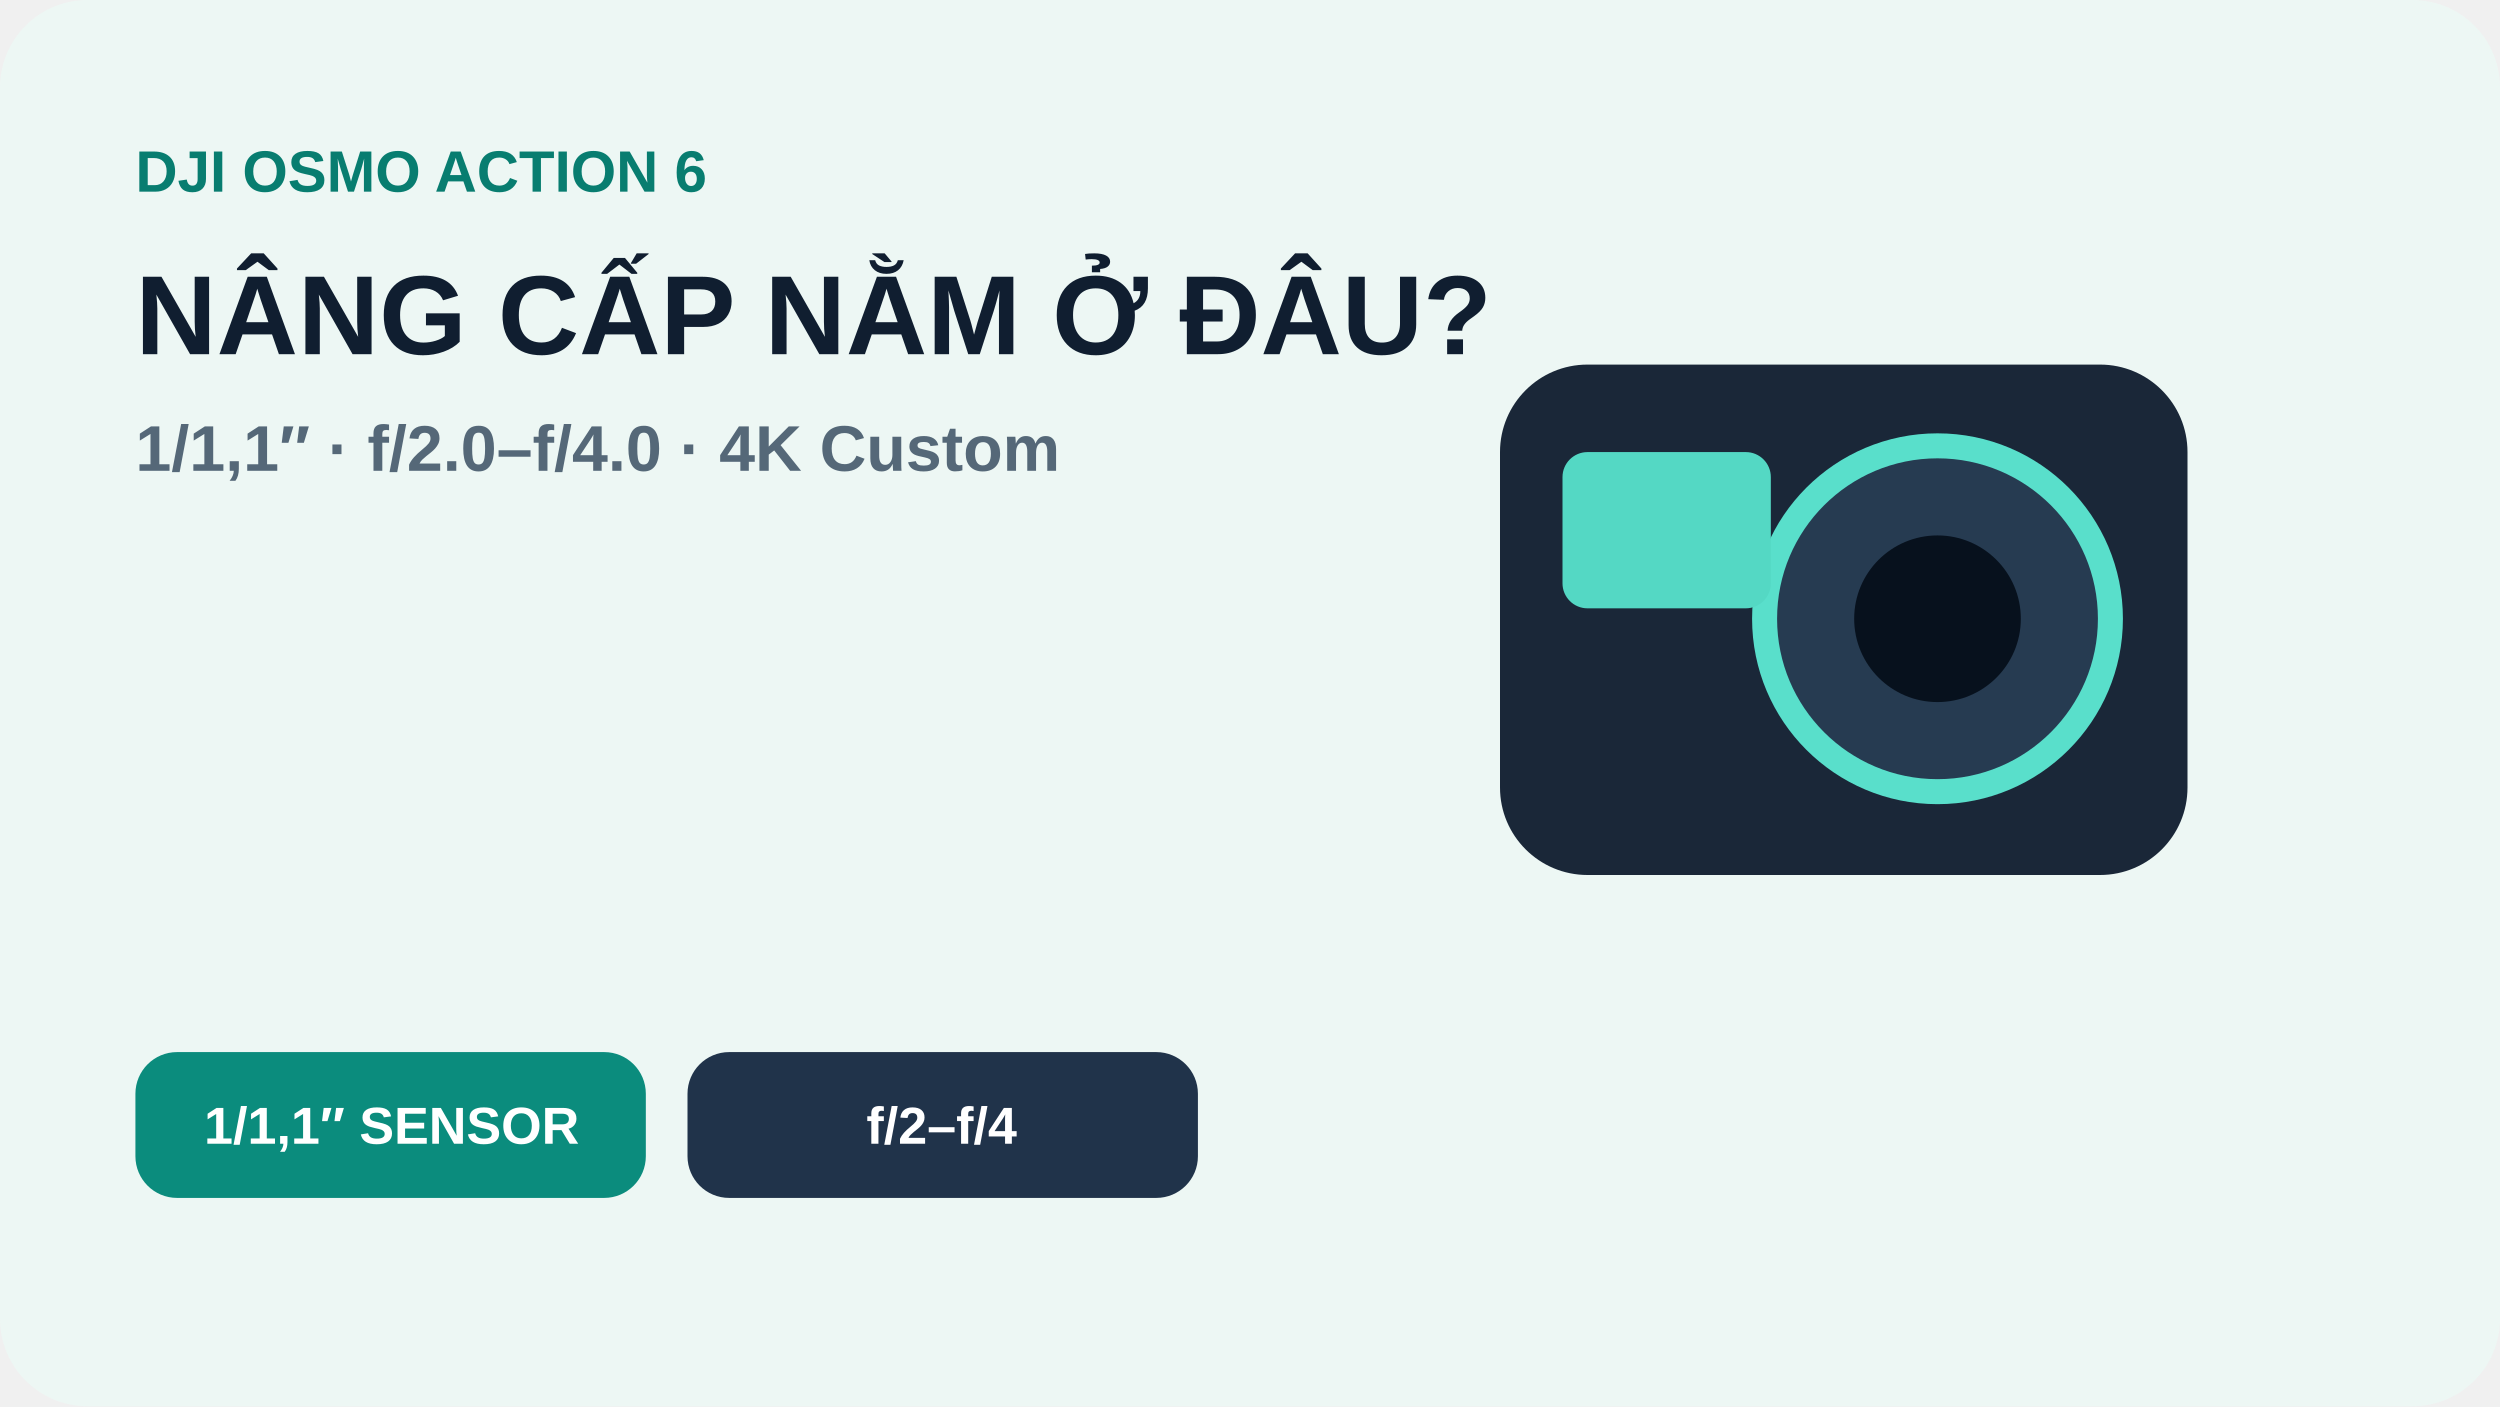
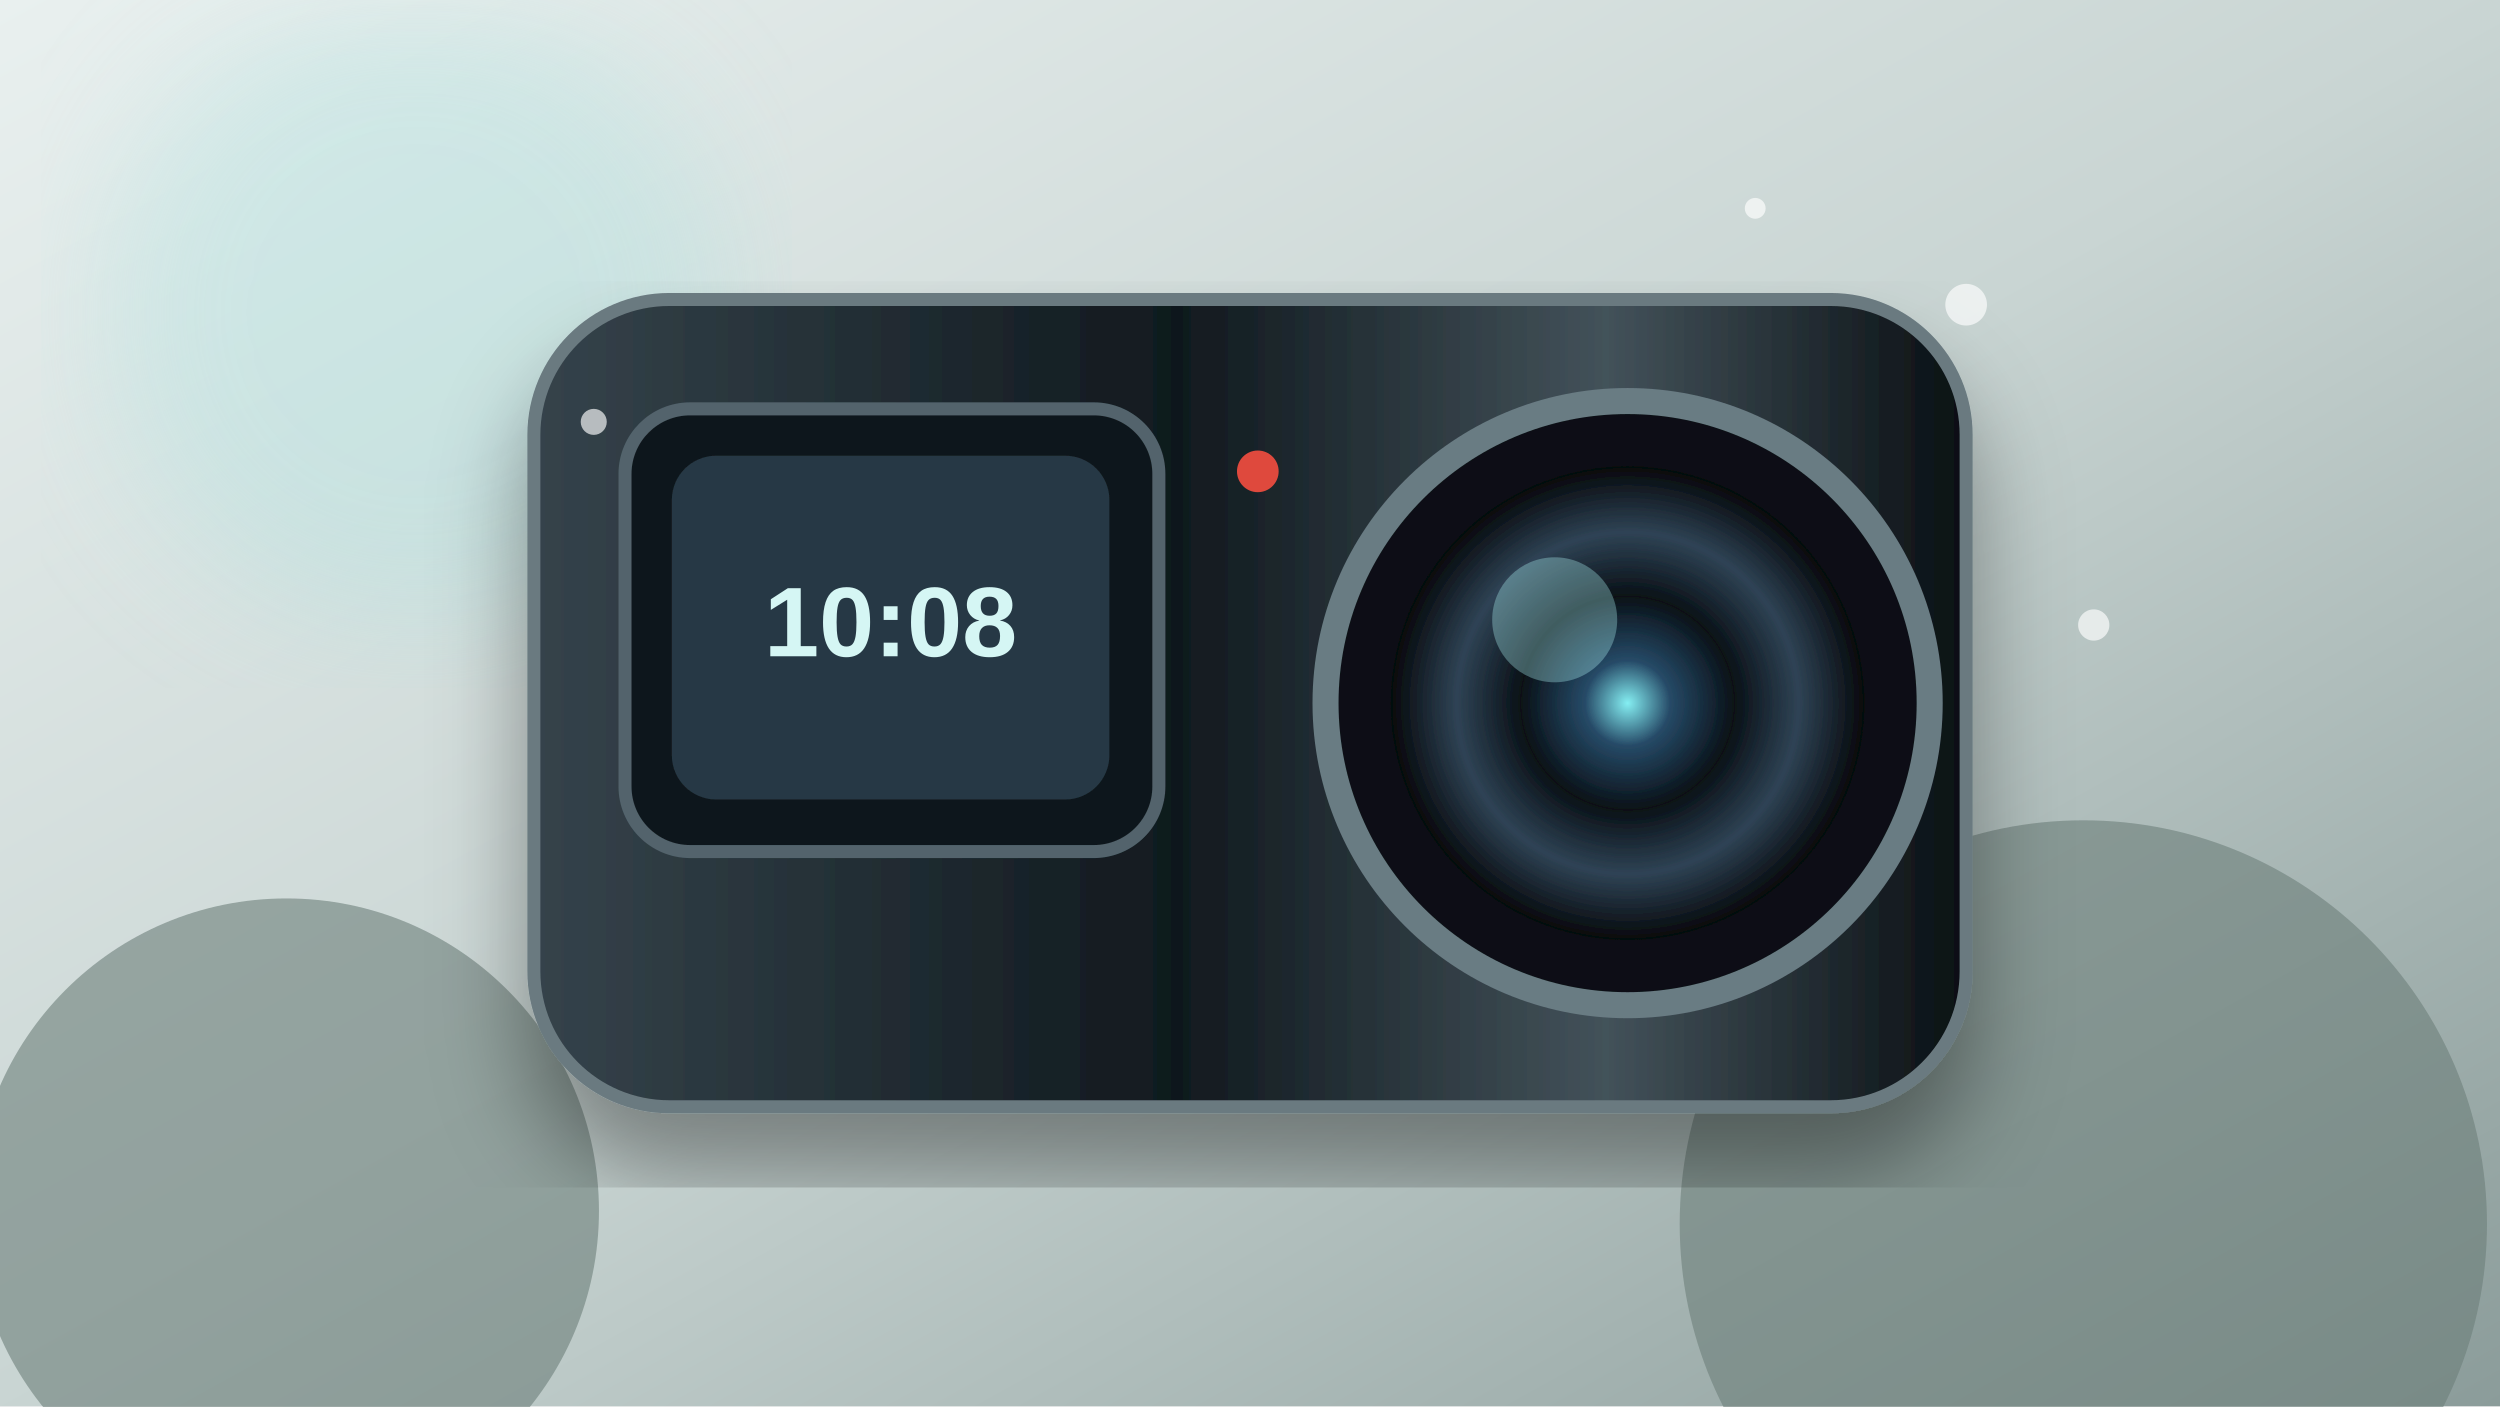
- <svg xmlns="http://www.w3.org/2000/svg" viewBox="0 0 1200 675">
-   <rect width="1200" height="675" rx="42" fill="#edf7f4" />
-   <text x="65" y="92" font-family="Arial" font-size="28" font-weight="700" fill="#087d70">DJI OSMO ACTION 6</text>
-   <text x="65" y="170" font-family="Arial" font-size="54" font-weight="900" fill="#101e30">NÂNG CẤP NẰM Ở ĐÂU?</text>
-   <text x="65" y="226" font-family="Arial" font-size="31" font-weight="700" fill="#556878">1/1,1″ · f/2.0–f/4.0 · 4K Custom</text>
-   <g transform="translate(720 175)">
-     <rect width="330" height="245" rx="42" fill="#1a2738" />
-     <circle cx="210" cy="122" r="83" fill="#263b51" stroke="#59dfcb" stroke-width="12" />
-     <circle cx="210" cy="122" r="40" fill="#07111d" />
-     <rect x="30" y="42" width="100" height="75" rx="12" fill="#54d8c4" />
+ <svg xmlns="http://www.w3.org/2000/svg" viewBox="0 0 960 540">
+   <defs>
+     <linearGradient id="bg" x1="0" y1="0" x2="1" y2="1">
+       <stop stop-color="#e9f0ef" />
+       <stop offset=".5" stop-color="#c9d5d3" />
+       <stop offset="1" stop-color="#8b9c9a" />
+     </linearGradient>
+     <linearGradient id="body">
+       <stop stop-color="#35434b" />
+       <stop offset=".45" stop-color="#10191e" />
+       <stop offset=".75" stop-color="#43525a" />
+       <stop offset="1" stop-color="#0a1014" />
+     </linearGradient>
+     <radialGradient id="lens">
+       <stop stop-color="#84eef2" />
+       <stop offset=".18" stop-color="#264a67" />
+       <stop offset=".45" stop-color="#091117" />
+       <stop offset=".72" stop-color="#2f4355" />
+       <stop offset="1" stop-color="#05080b" />
+     </radialGradient>
+     <filter id="sh">
+       <feDropShadow dx="0" dy="24" stdDeviation="18" flood-opacity=".38" />
+     </filter>
+     <filter id="b">
+       <feGaussianBlur stdDeviation="24" />
+     </filter>
+   </defs>
+   <rect width="960" height="540" fill="url(#bg)" />
+   <g fill="#6c7e79" opacity=".6">
+     <circle cx="110" cy="465" r="120" />
+     <circle cx="800" cy="470" r="155" />
  </g>
-   <g font-family="Arial" font-size="25" font-weight="900" fill="white">
-     <rect x="65" y="505" width="245" height="70" rx="20" fill="#0b8c7d" />
-     <text x="188" y="549" text-anchor="middle">1/1,1″ SENSOR</text>
-     <rect x="330" y="505" width="245" height="70" rx="20" fill="#20334a" />
-     <text x="452" y="549" text-anchor="middle">f/2–f/4</text>
+   <circle cx="160" cy="120" r="120" fill="#a8e2e0" opacity=".32" filter="url(#b)" />
+   <g filter="url(#sh)" transform="translate(205 115)">
+     <rect width="550" height="310" rx="52" fill="url(#body)" stroke="#6b7a80" stroke-width="5" />
+     <rect x="35" y="42" width="205" height="170" rx="25" fill="#10181d" stroke="#52636c" stroke-width="5" />
+     <rect x="53" y="60" width="168" height="132" rx="17" fill="#263945" />
+     <text x="137" y="137" text-anchor="middle" font-family="Arial" font-size="38" font-weight="700" fill="#d5f6f4">10:08</text>
+     <circle cx="420" cy="155" r="116" fill="#0b1115" stroke="#697b83" stroke-width="10" />
+     <circle cx="420" cy="155" r="91" fill="url(#lens)" />
+     <circle cx="392" cy="123" r="24" fill="#b7ffff" opacity=".32" />
+     <circle cx="278" cy="66" r="8" fill="#df4a3c" />
+   </g>
+   <g fill="#fff" opacity=".65">
+     <circle cx="228" cy="162" r="5" />
+     <circle cx="755" cy="117" r="8" />
+     <circle cx="674" cy="80" r="4" />
+     <circle cx="804" cy="240" r="6" />
  </g>
</svg>
